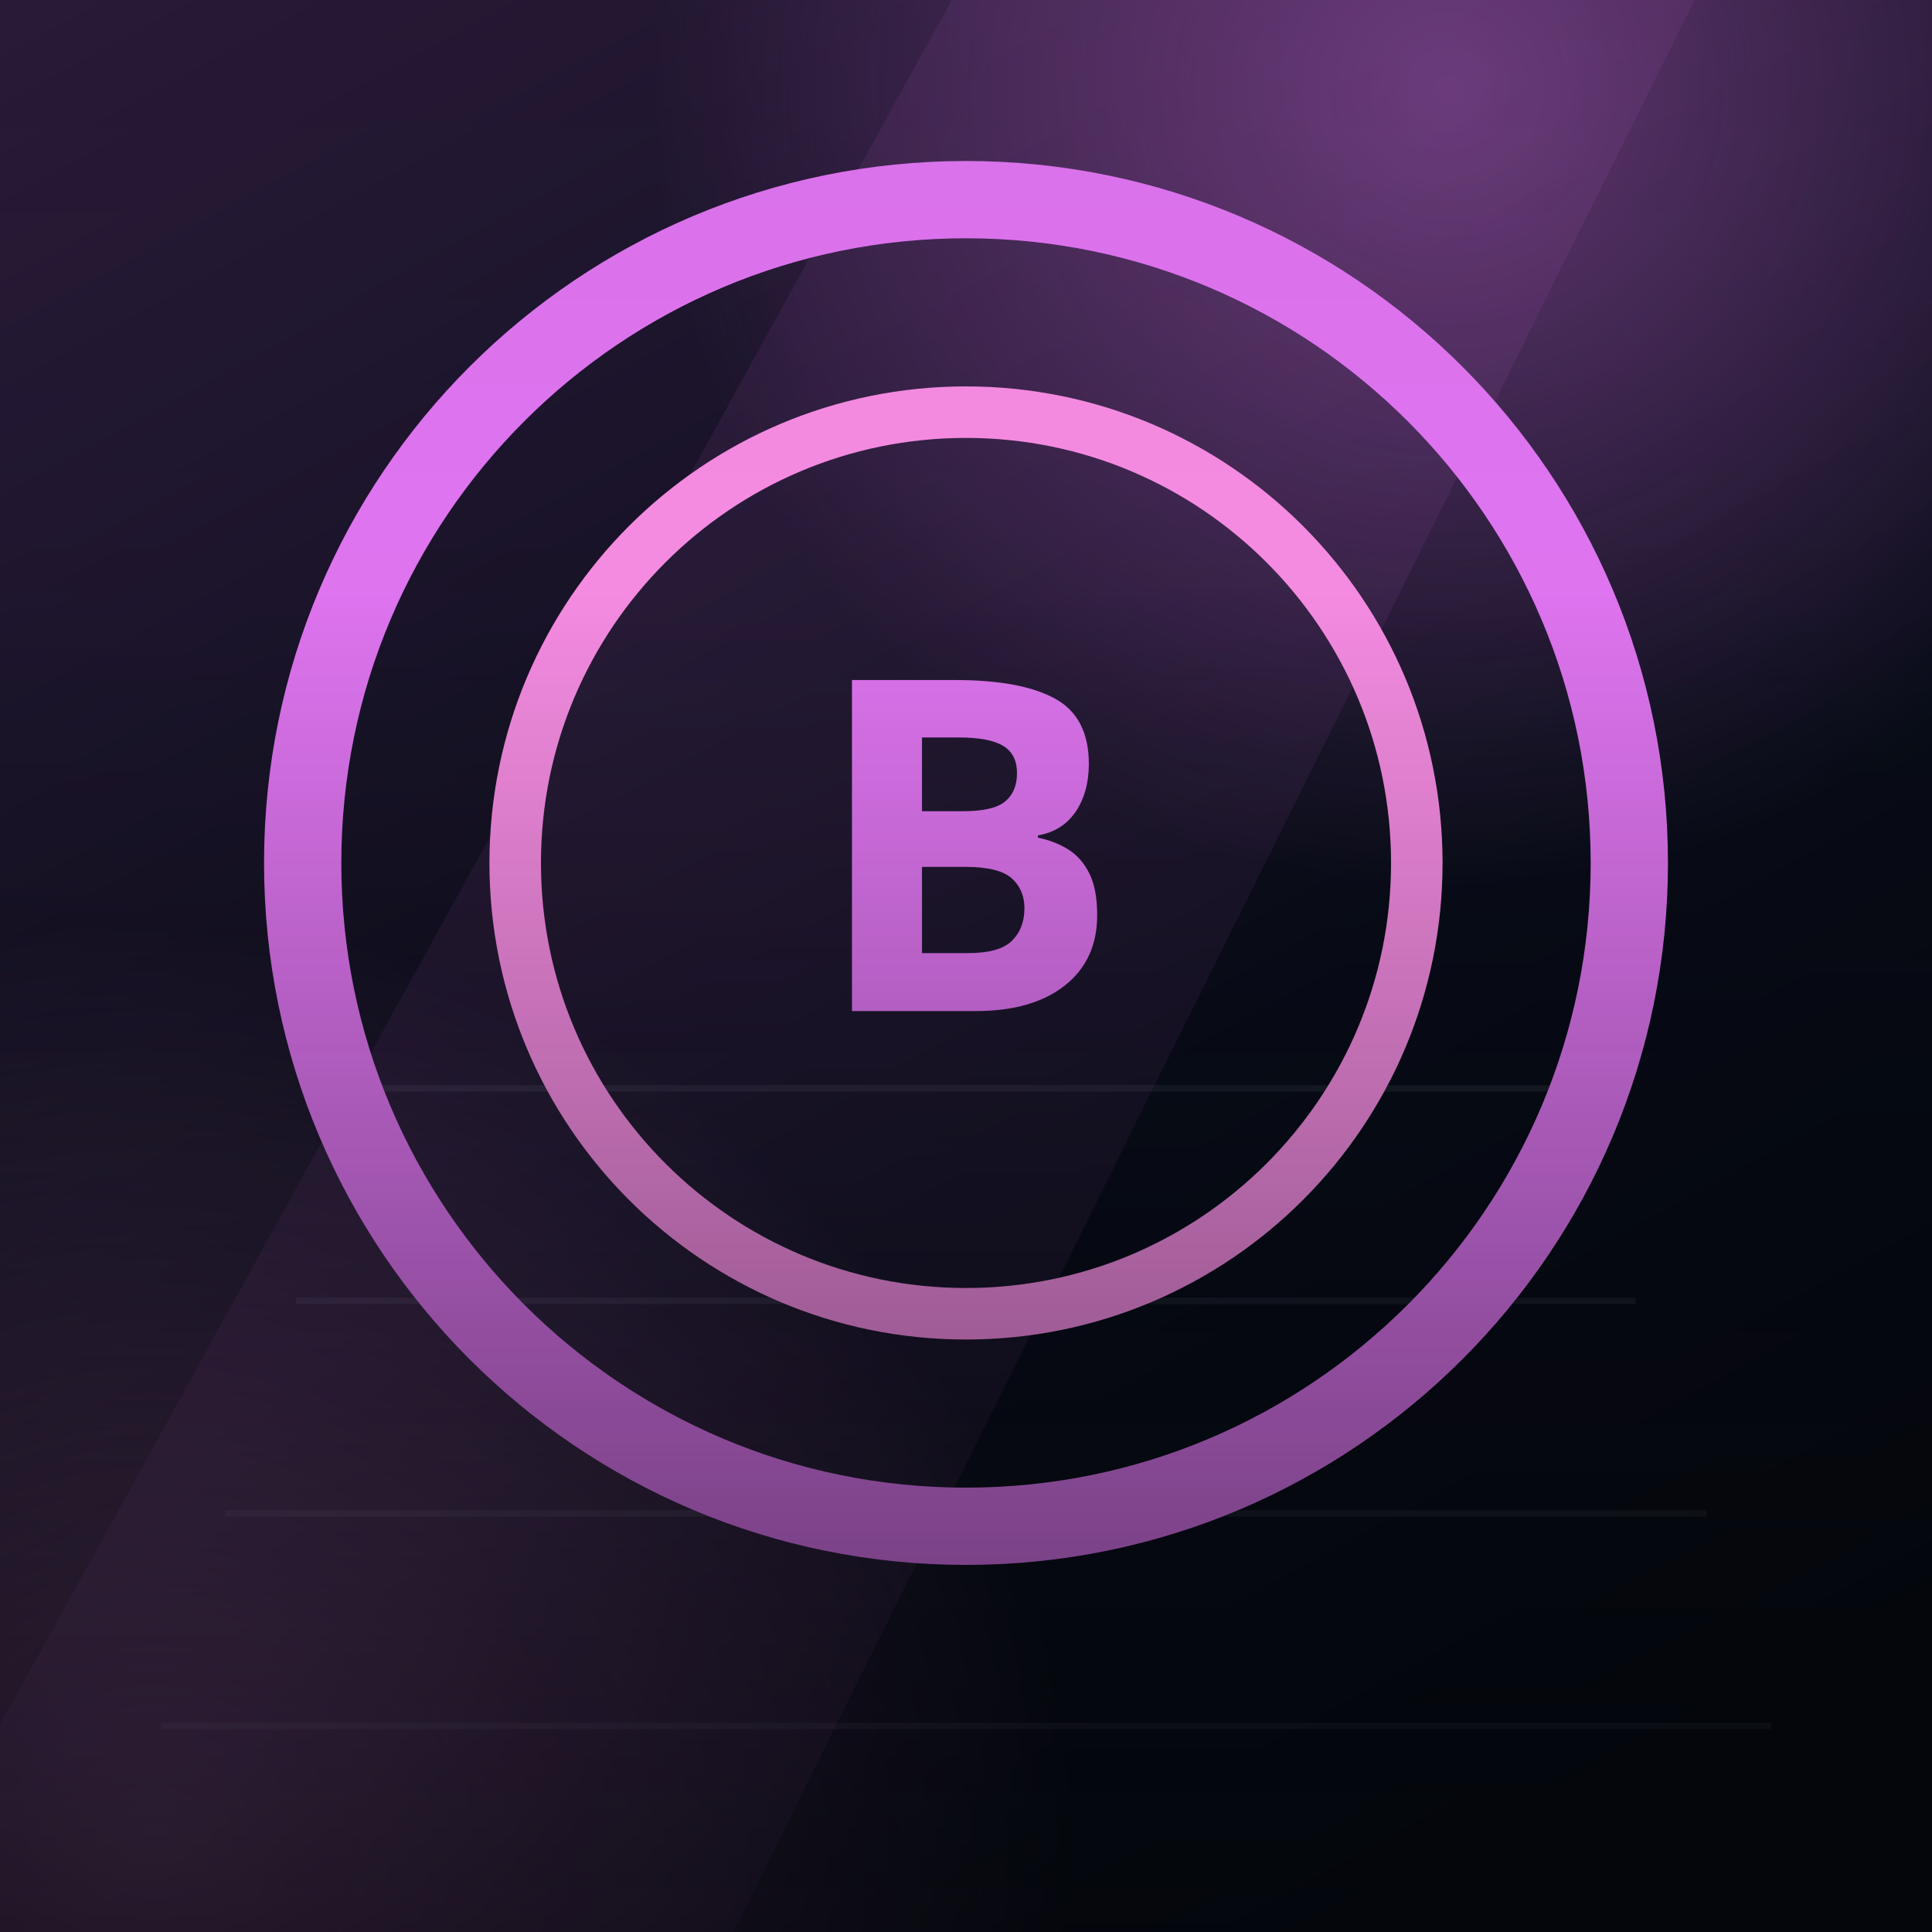
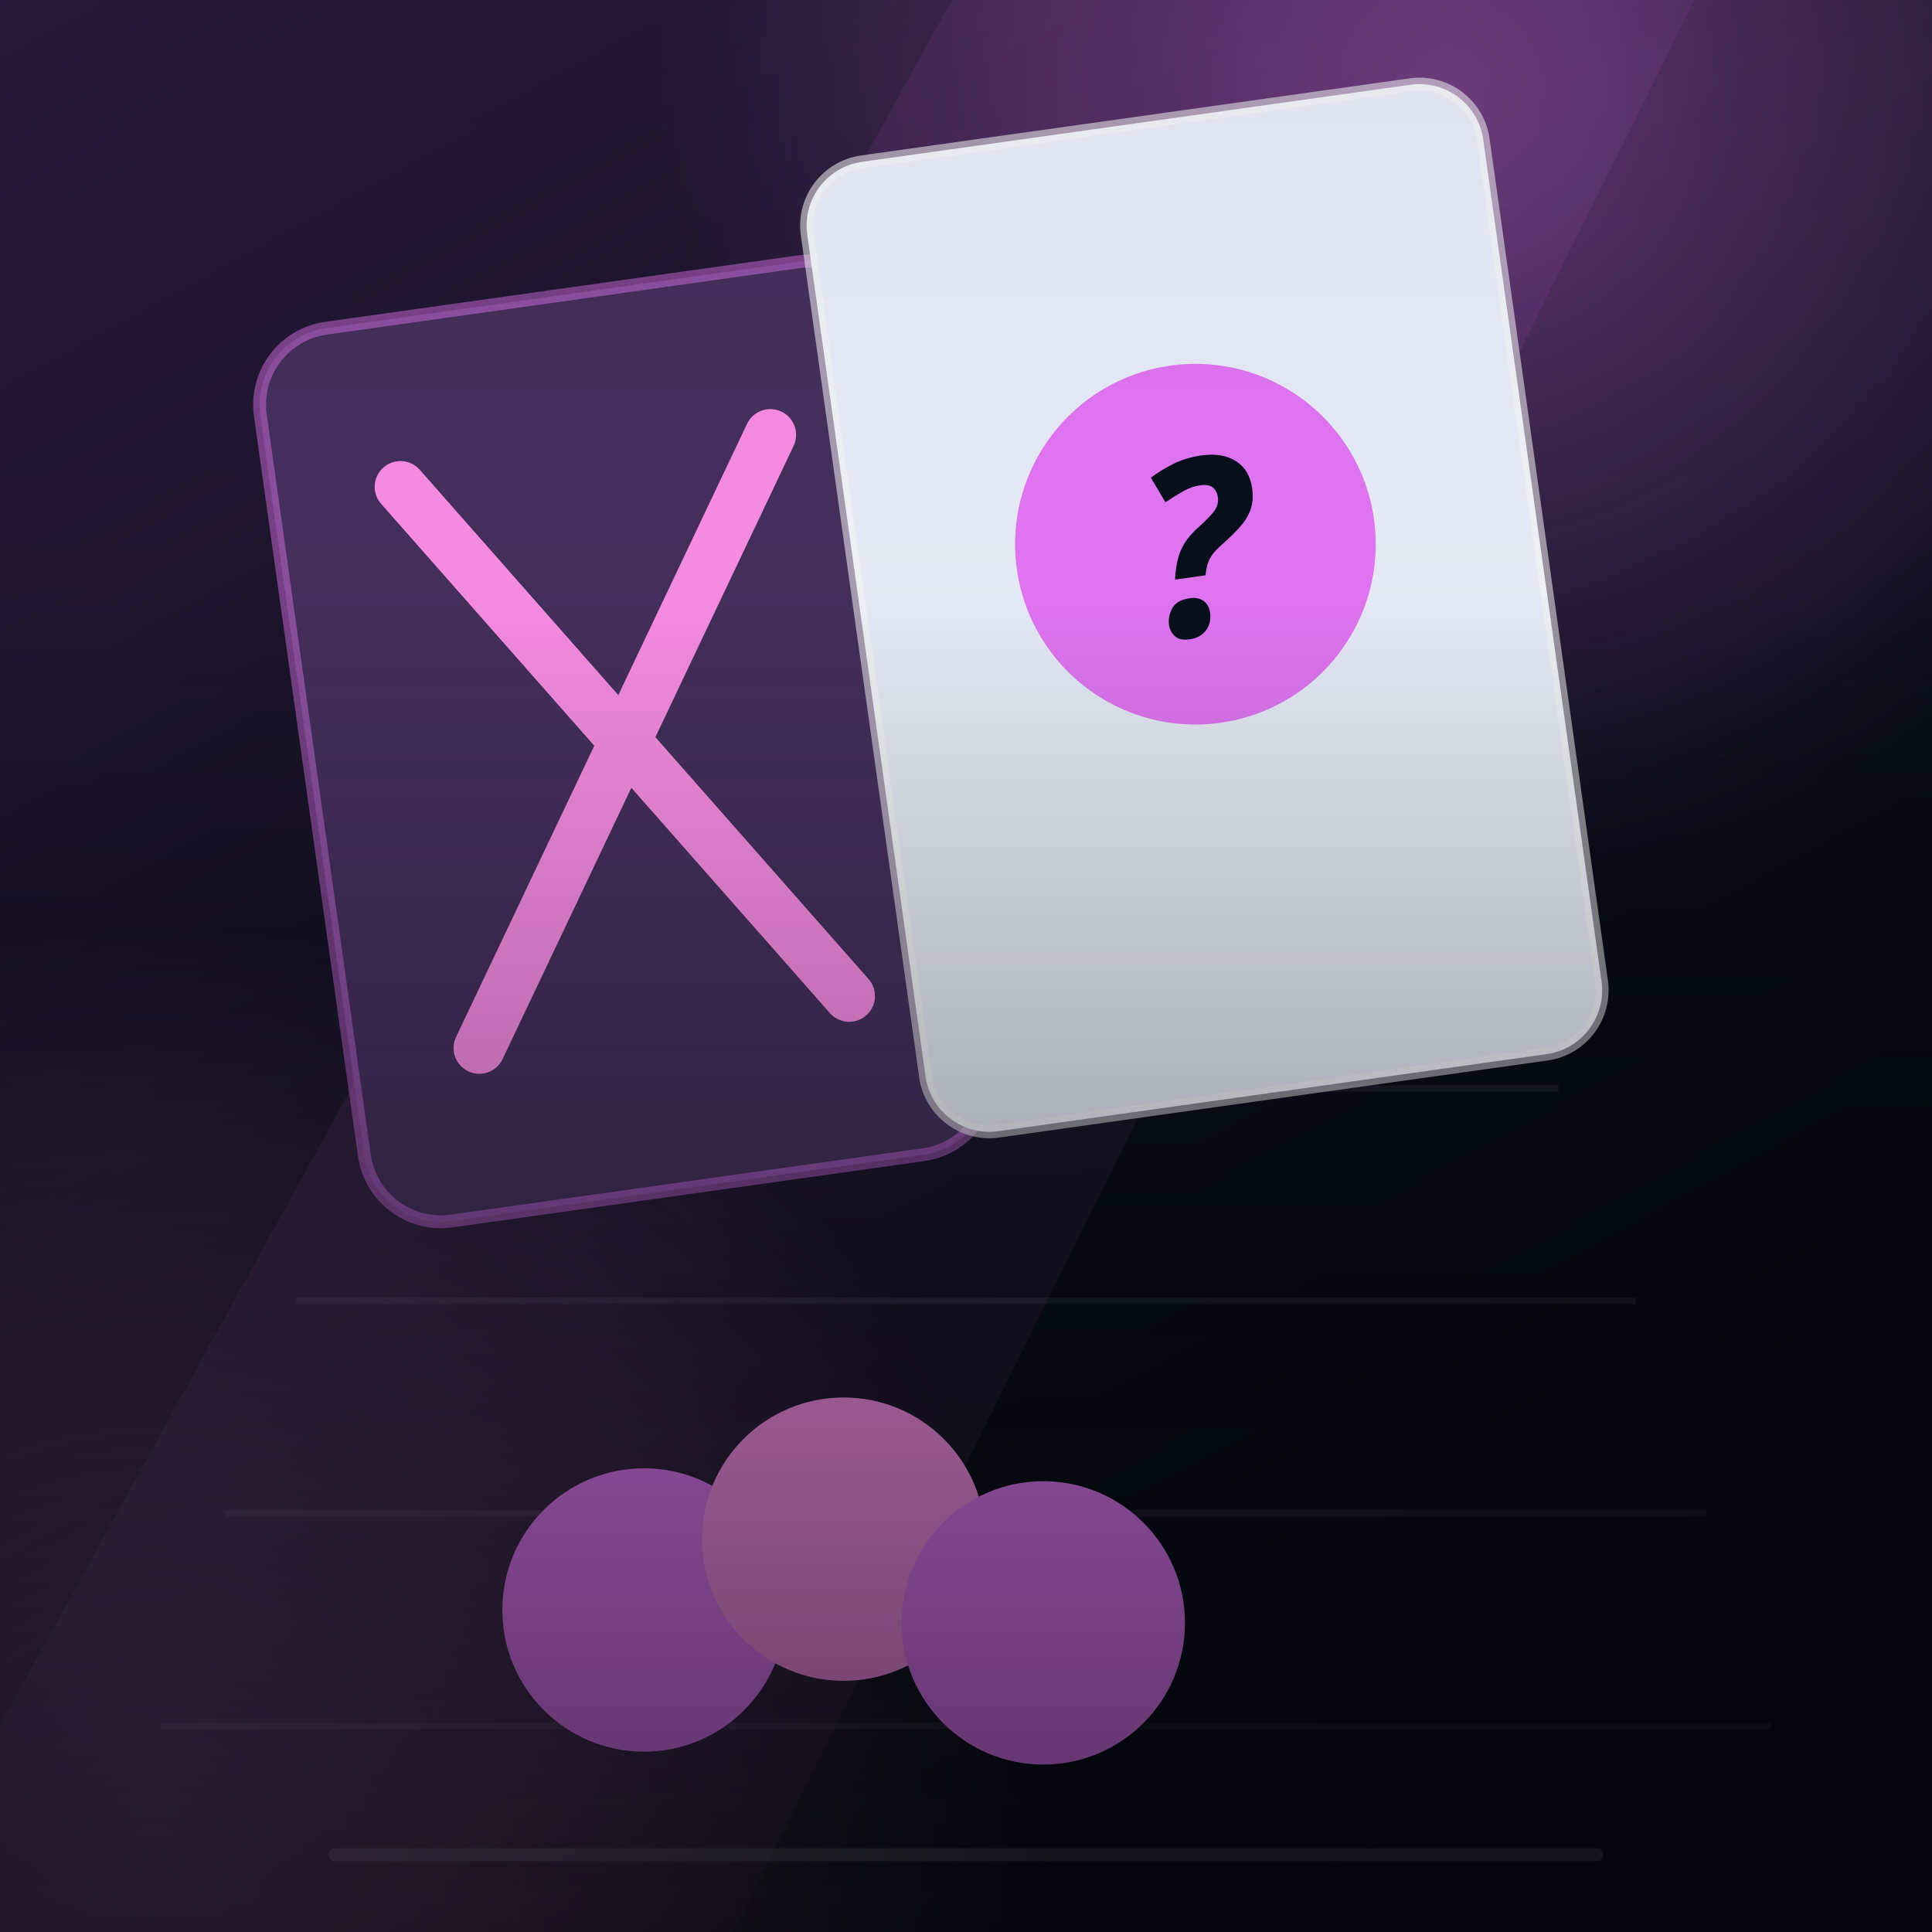
<svg xmlns="http://www.w3.org/2000/svg" viewBox="0 50 300 300">
  <defs>
    <linearGradient id="b" x1="0" y1="0" x2=".42" y2="1">
      <stop offset="0" stop-color="#331f42" />
      <stop offset=".68" stop-color="#080c18" />
      <stop offset="1" stop-color="#04060c" />
    </linearGradient>
    <radialGradient id="g1" cx="225" cy="64" r="200" gradientUnits="userSpaceOnUse">
      <stop offset="0" stop-color="#e879f9" stop-opacity=".38" />
      <stop offset=".62" stop-color="#e879f9" stop-opacity="0" />
    </radialGradient>
    <radialGradient id="g2" cx="24" cy="336" r="220" gradientUnits="userSpaceOnUse">
      <stop offset="0" stop-color="#ff91ea" stop-opacity=".32" />
      <stop offset=".65" stop-color="#ff91ea" stop-opacity="0" />
    </radialGradient>
    <linearGradient id="v" x1="0" y1="0" x2="0" y2="1">
      <stop offset="0" stop-color="#04060c" stop-opacity=".08" />
      <stop offset=".35" stop-color="#04060c" stop-opacity=".04" />
      <stop offset="1" stop-color="#04060c" stop-opacity=".78" />
    </linearGradient>
  </defs>
  <rect x="0" y="0" width="300" height="400" fill="url(#b)" />
  <rect x="0" y="0" width="300" height="400" fill="url(#g1)" />
  <rect x="0" y="0" width="300" height="400" fill="url(#g2)" />
  <path fill="#e879f9" fill-opacity=".08" d="M-42 394L182-12h112L84 410z" />
  <path fill="none" stroke="#e2e8ff" stroke-opacity=".08" stroke-width="1" d="M16 351h268M25 318h250M35 285h230M46 252h208M58 219h184" />
-   <circle fill="none" stroke-linecap="round" stroke-linejoin="round" stroke="#e879f9" stroke-width="12" cx="150" cy="184" r="103" />
-   <circle fill="none" stroke-linecap="round" stroke-linejoin="round" stroke="#ff91ea" stroke-width="8" cx="150" cy="184" r="70" />
-   <text font-family="system-ui, sans-serif" font-weight="800" fill="#e879f9" font-size="72" x="150" y="207" text-anchor="middle">B</text>
+   <g transform="rotate(-8 150 190)">
+     <rect fill="#47305e" stroke="#e879f9" stroke-opacity=".46" stroke-width="2" x="52" y="88" width="98" height="140" rx="12" />
+     <path fill="none" stroke-linecap="round" stroke-linejoin="round" stroke="#ff91ea" stroke-width="8" d="M72 114l58 88M130 114l-58 88" />
+     <g>
+       <rect fill="#eef3ff" stroke="#ffffff" stroke-opacity=".55" stroke-width="2" x="140" y="74" width="106" height="152" rx="10" />
+     </g>
+     <circle fill="#e879f9" cx="193" cy="140" r="28" />
+     <text font-family="system-ui, sans-serif" font-weight="800" fill="#07101d" font-size="38" text-anchor="middle" font-style="italic" x="193" y="154">?</text>
+   </g>
+   <g>
+     <circle fill="#e879f9" cx="100" cy="300" r="22" />
+     <circle fill="#ff91ea" cx="131" cy="289" r="22" />
+     <circle fill="#e879f9" cx="162" cy="302" r="22" />
+   </g>
+   <path fill="none" stroke-linecap="round" stroke-linejoin="round" stroke="#e2e8ff" stroke-opacity=".17" stroke-width="2" d="M52 338h196" />
  <rect x="0" y="0" width="300" height="400" fill="url(#v)" />
</svg>
